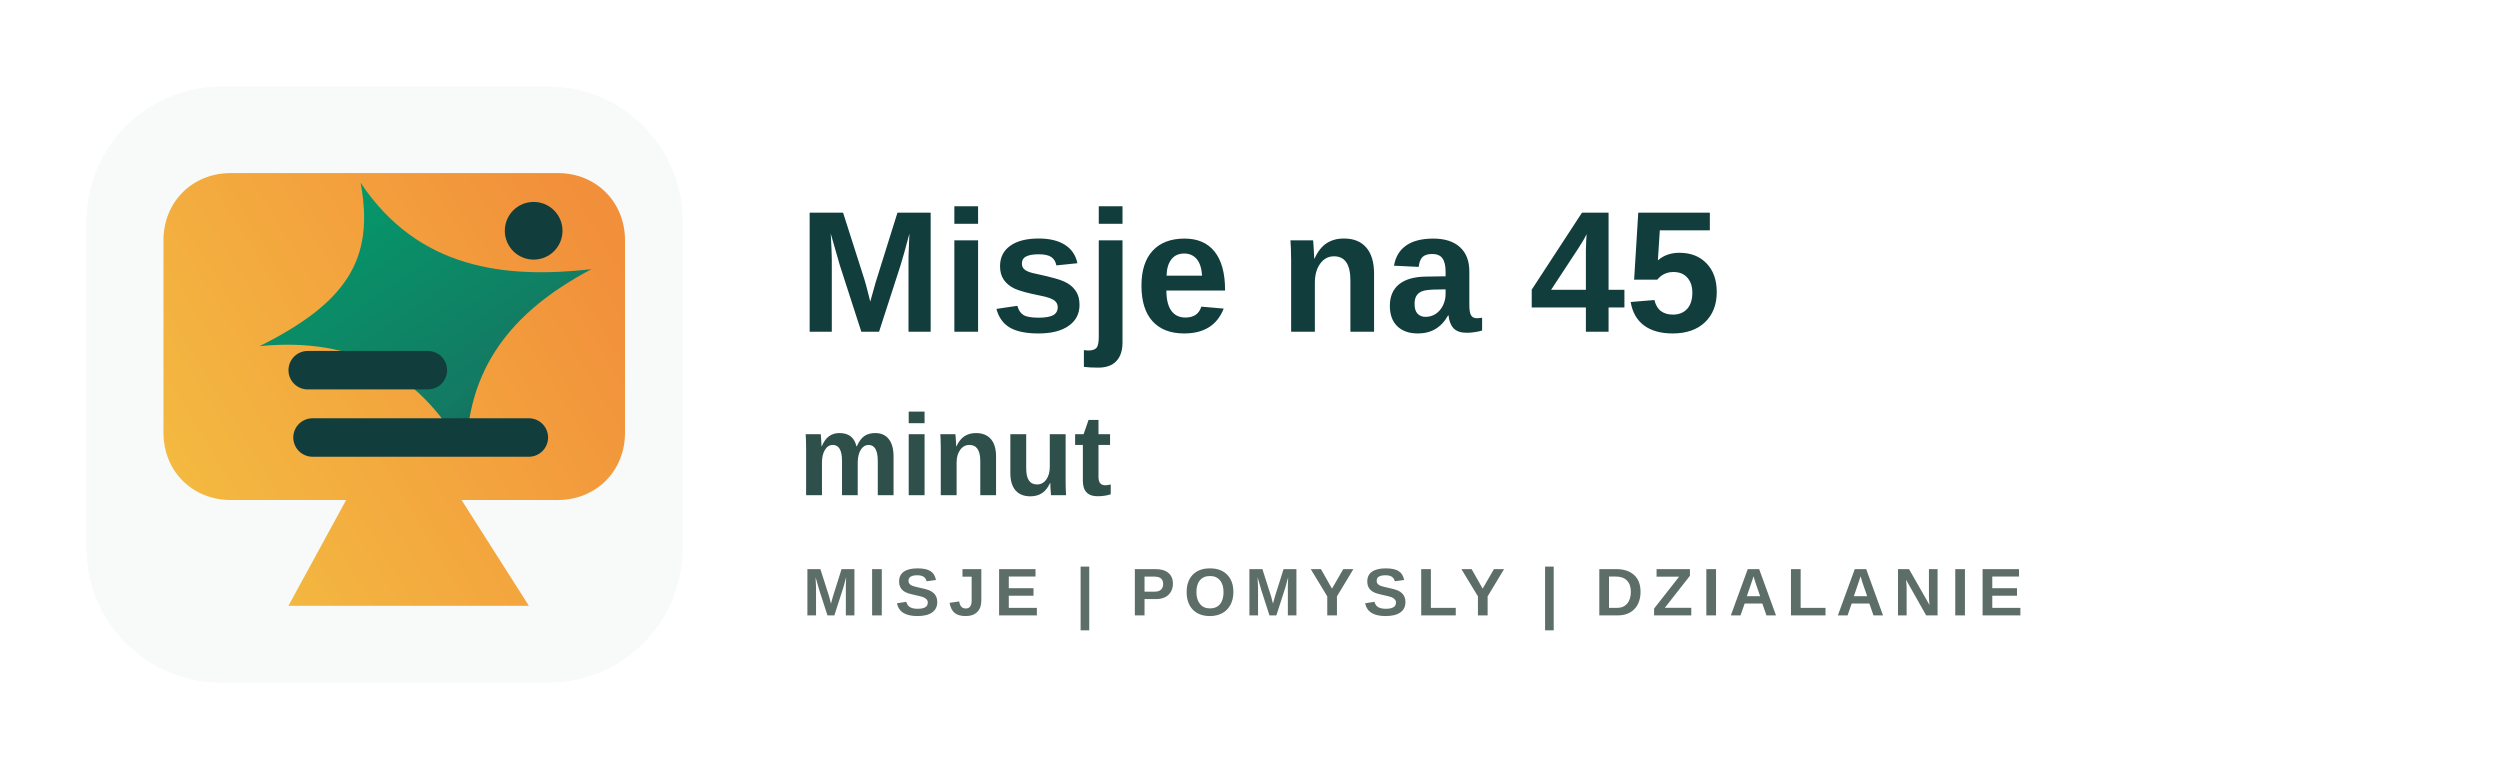
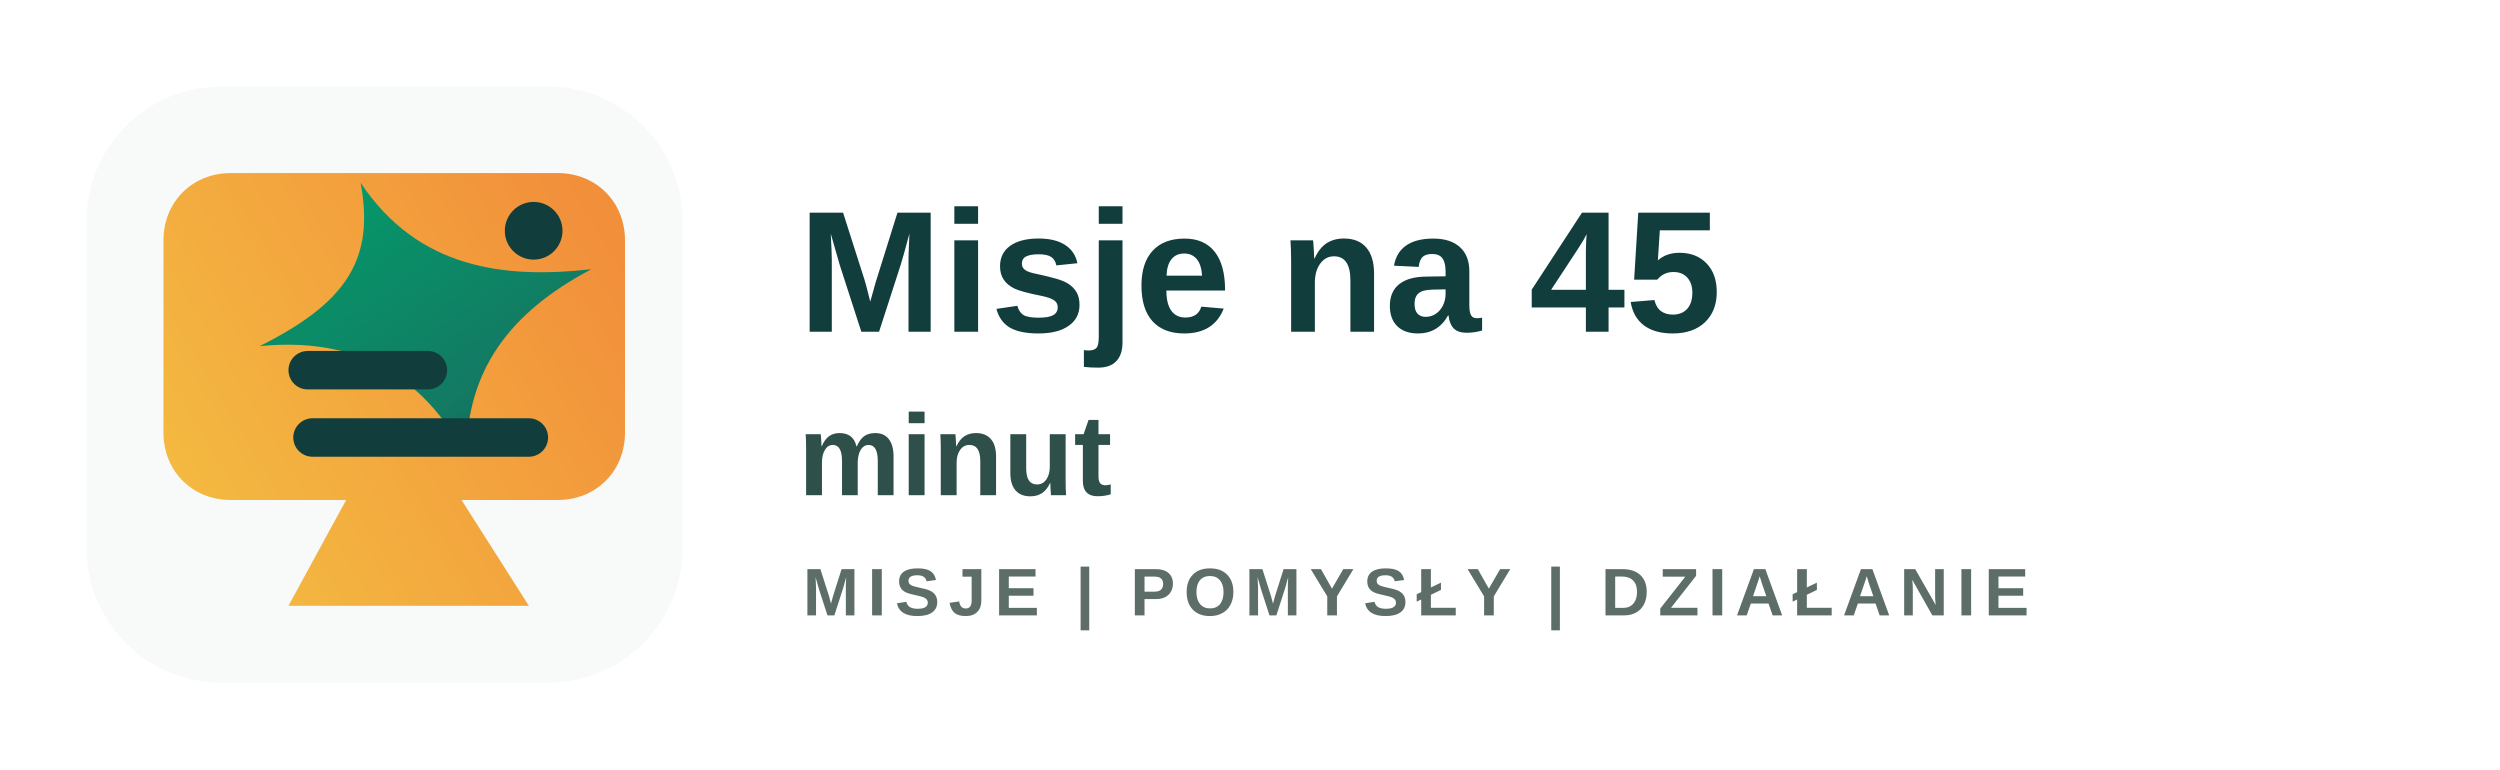
<svg xmlns="http://www.w3.org/2000/svg" width="520" height="160" viewBox="0 0 520 160" role="img" aria-labelledby="title desc">
  <defs>
    <linearGradient id="spark" x1="58" y1="28" x2="126" y2="126" gradientUnits="userSpaceOnUse">
      <stop offset="0" stop-color="#00A36C" />
      <stop offset="0.55" stop-color="#137A63" />
      <stop offset="1" stop-color="#113E3C" />
    </linearGradient>
    <linearGradient id="tile" x1="22" y1="130" x2="134" y2="62" gradientUnits="userSpaceOnUse">
      <stop offset="0" stop-color="#F4C542" />
      <stop offset="1" stop-color="#F28F3B" />
    </linearGradient>
  </defs>
  <rect x="18" y="18" width="124" height="124" rx="28" fill="#F7FAF8" />
  <path d="M48 104h24l-12 22h50l-14-22h20c8 0 14-6 14-14V50c0-8-6-14-14-14H48c-8 0-14 6-14 14v40c0 8 6 14 14 14Z" fill="url(#tile)" />
  <path d="M75 38c12 18 30 20 48 18-17 9-26 21-26 39-9-17-23-25-43-23 18-9 24-18 21-34Z" fill="url(#spark)" />
  <circle cx="111" cy="48" r="6" fill="#113E3C" />
  <path d="M65 91h45" stroke="#113E3C" stroke-width="8" stroke-linecap="round" />
  <path d="M64 77h25" stroke="#113E3C" stroke-width="8" stroke-linecap="round" />
  <text x="166" y="69" fill="#113E3C" font-family="Arial, Helvetica, sans-serif" font-size="36" font-weight="800">Misje na 45</text>
  <text x="166" y="103" fill="#2F4F4A" font-family="Arial, Helvetica, sans-serif" font-size="24" font-weight="700">minut</text>
-   <text x="167" y="128" fill="#5D6E68" font-family="Arial, Helvetica, sans-serif" font-size="14" font-weight="700" letter-spacing="1.8">MISJE | POMYSLY | DZIALANIE</text>
+   <text x="167" y="128" fill="#5D6E68" font-family="Arial, Helvetica, sans-serif" font-size="14" font-weight="700" letter-spacing="1.8">MISJE | POMYSŁY | DZIAŁANIE</text>
</svg>
